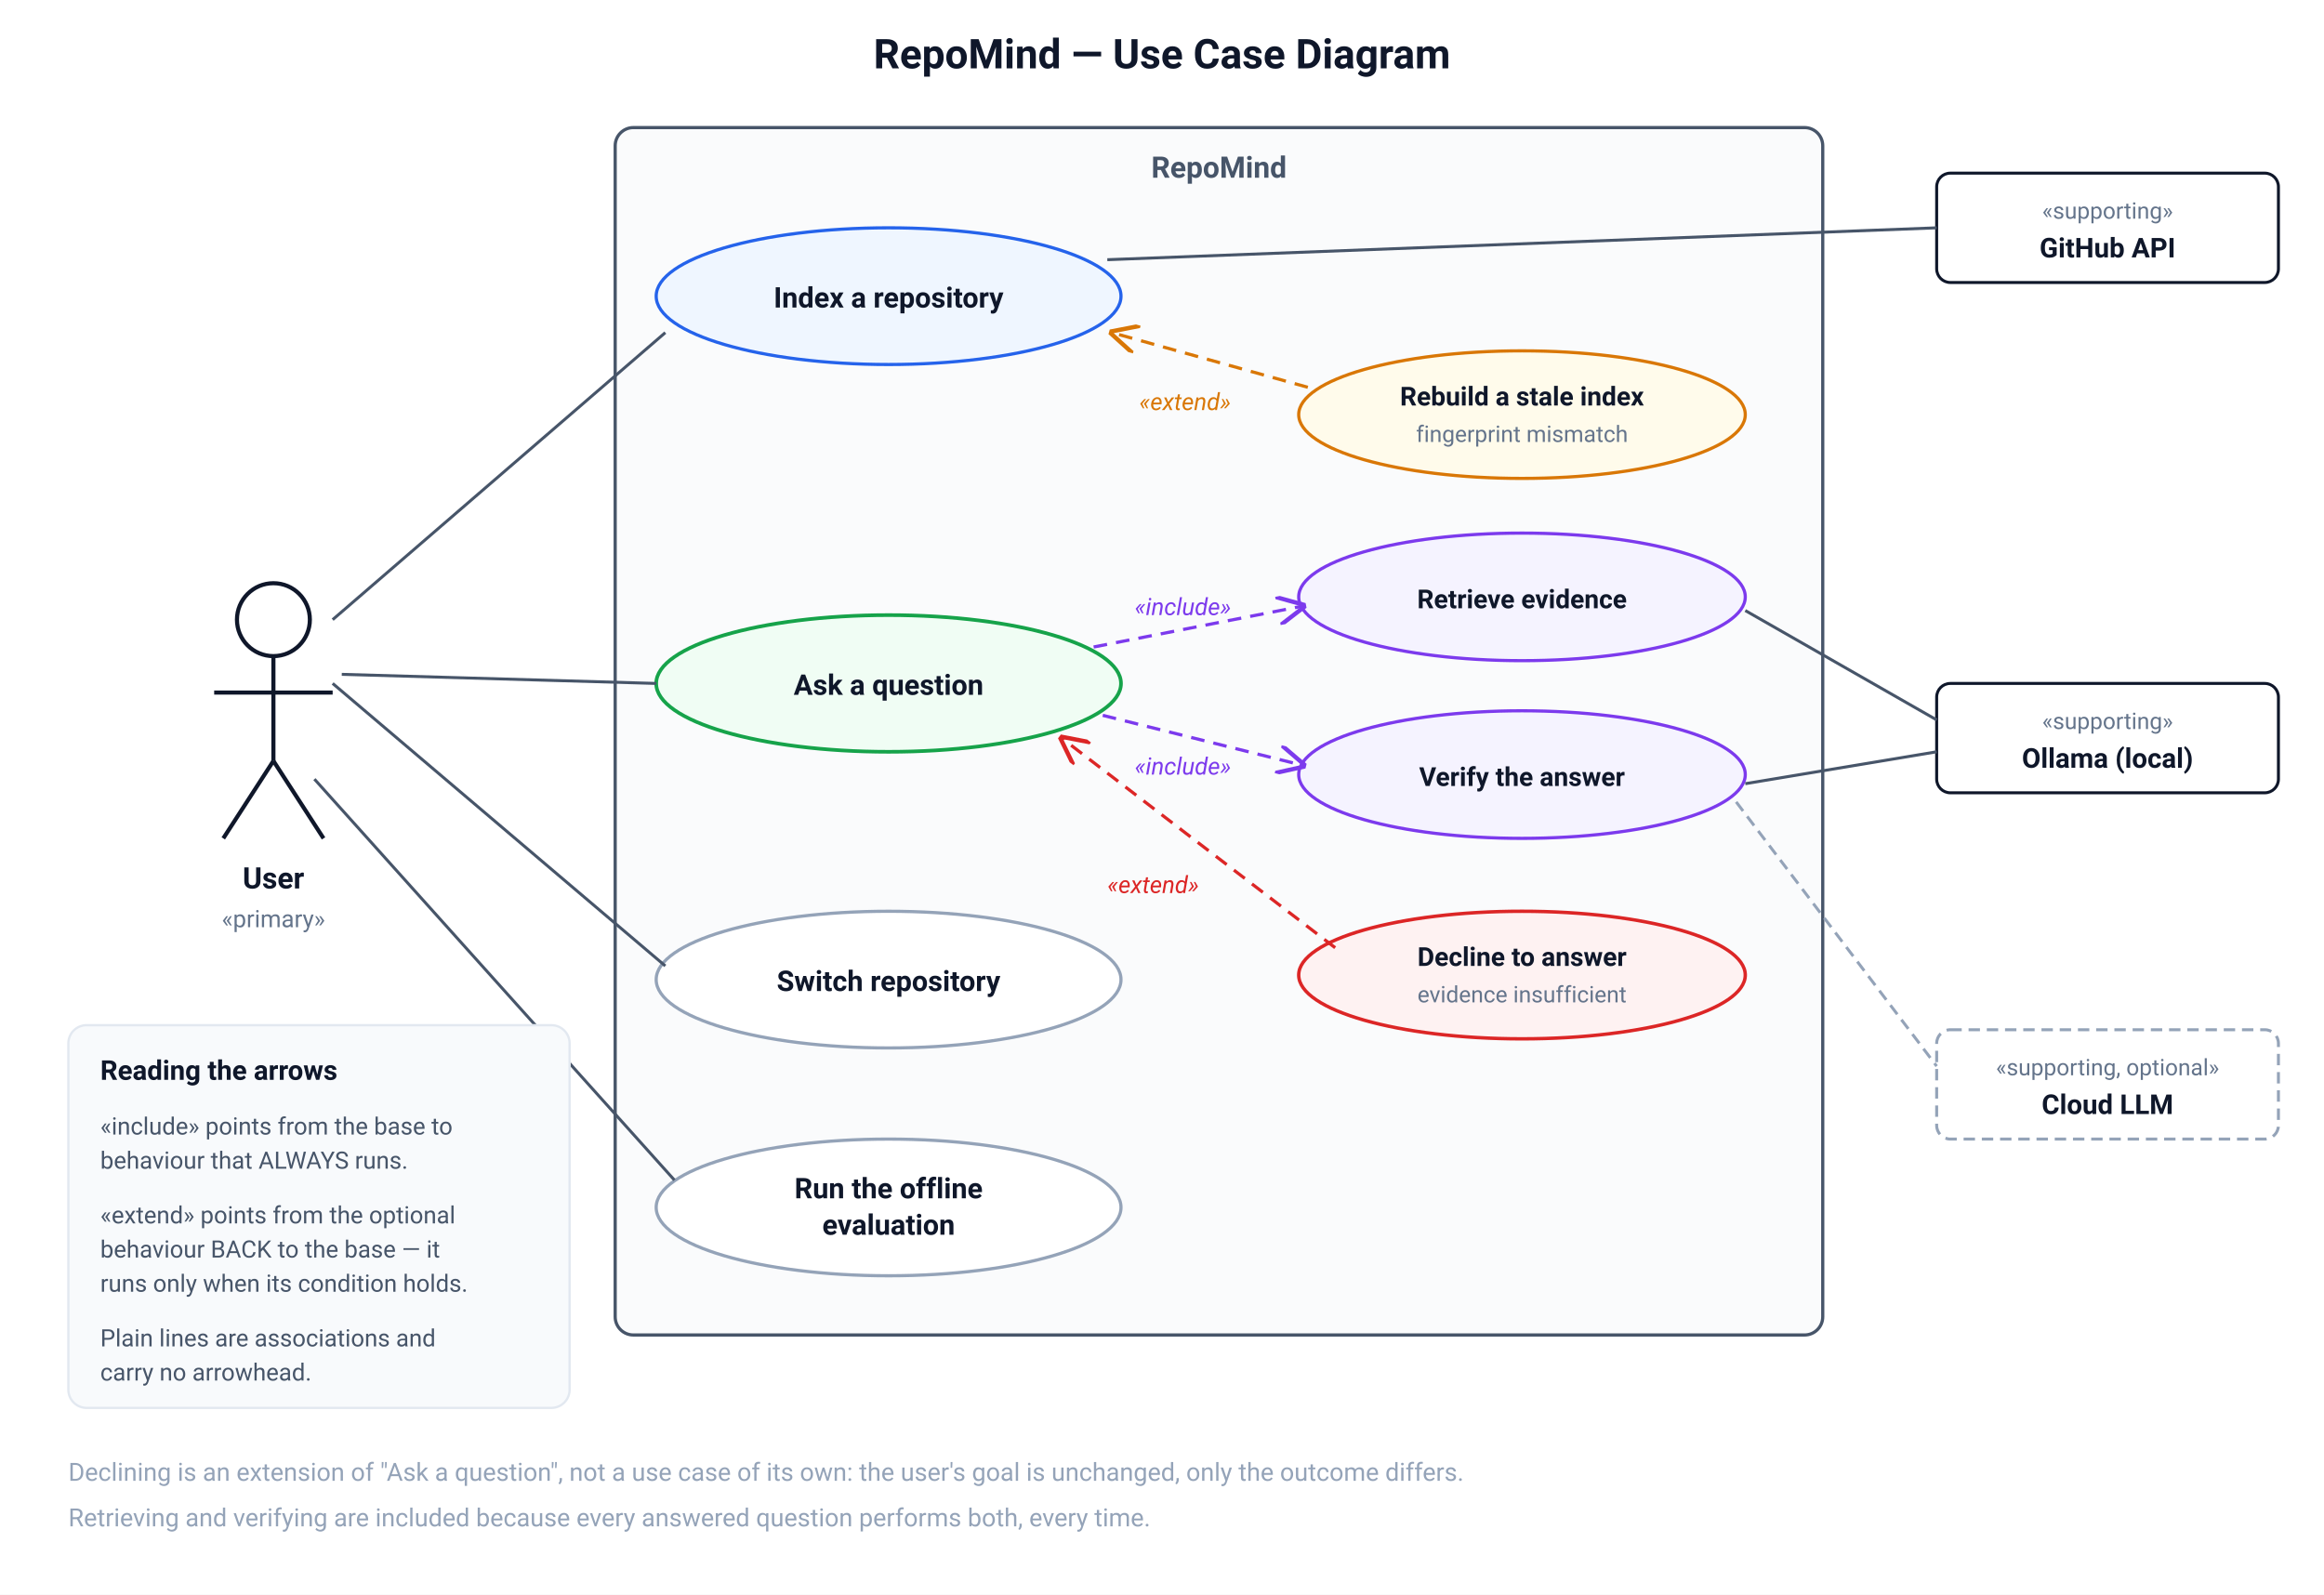
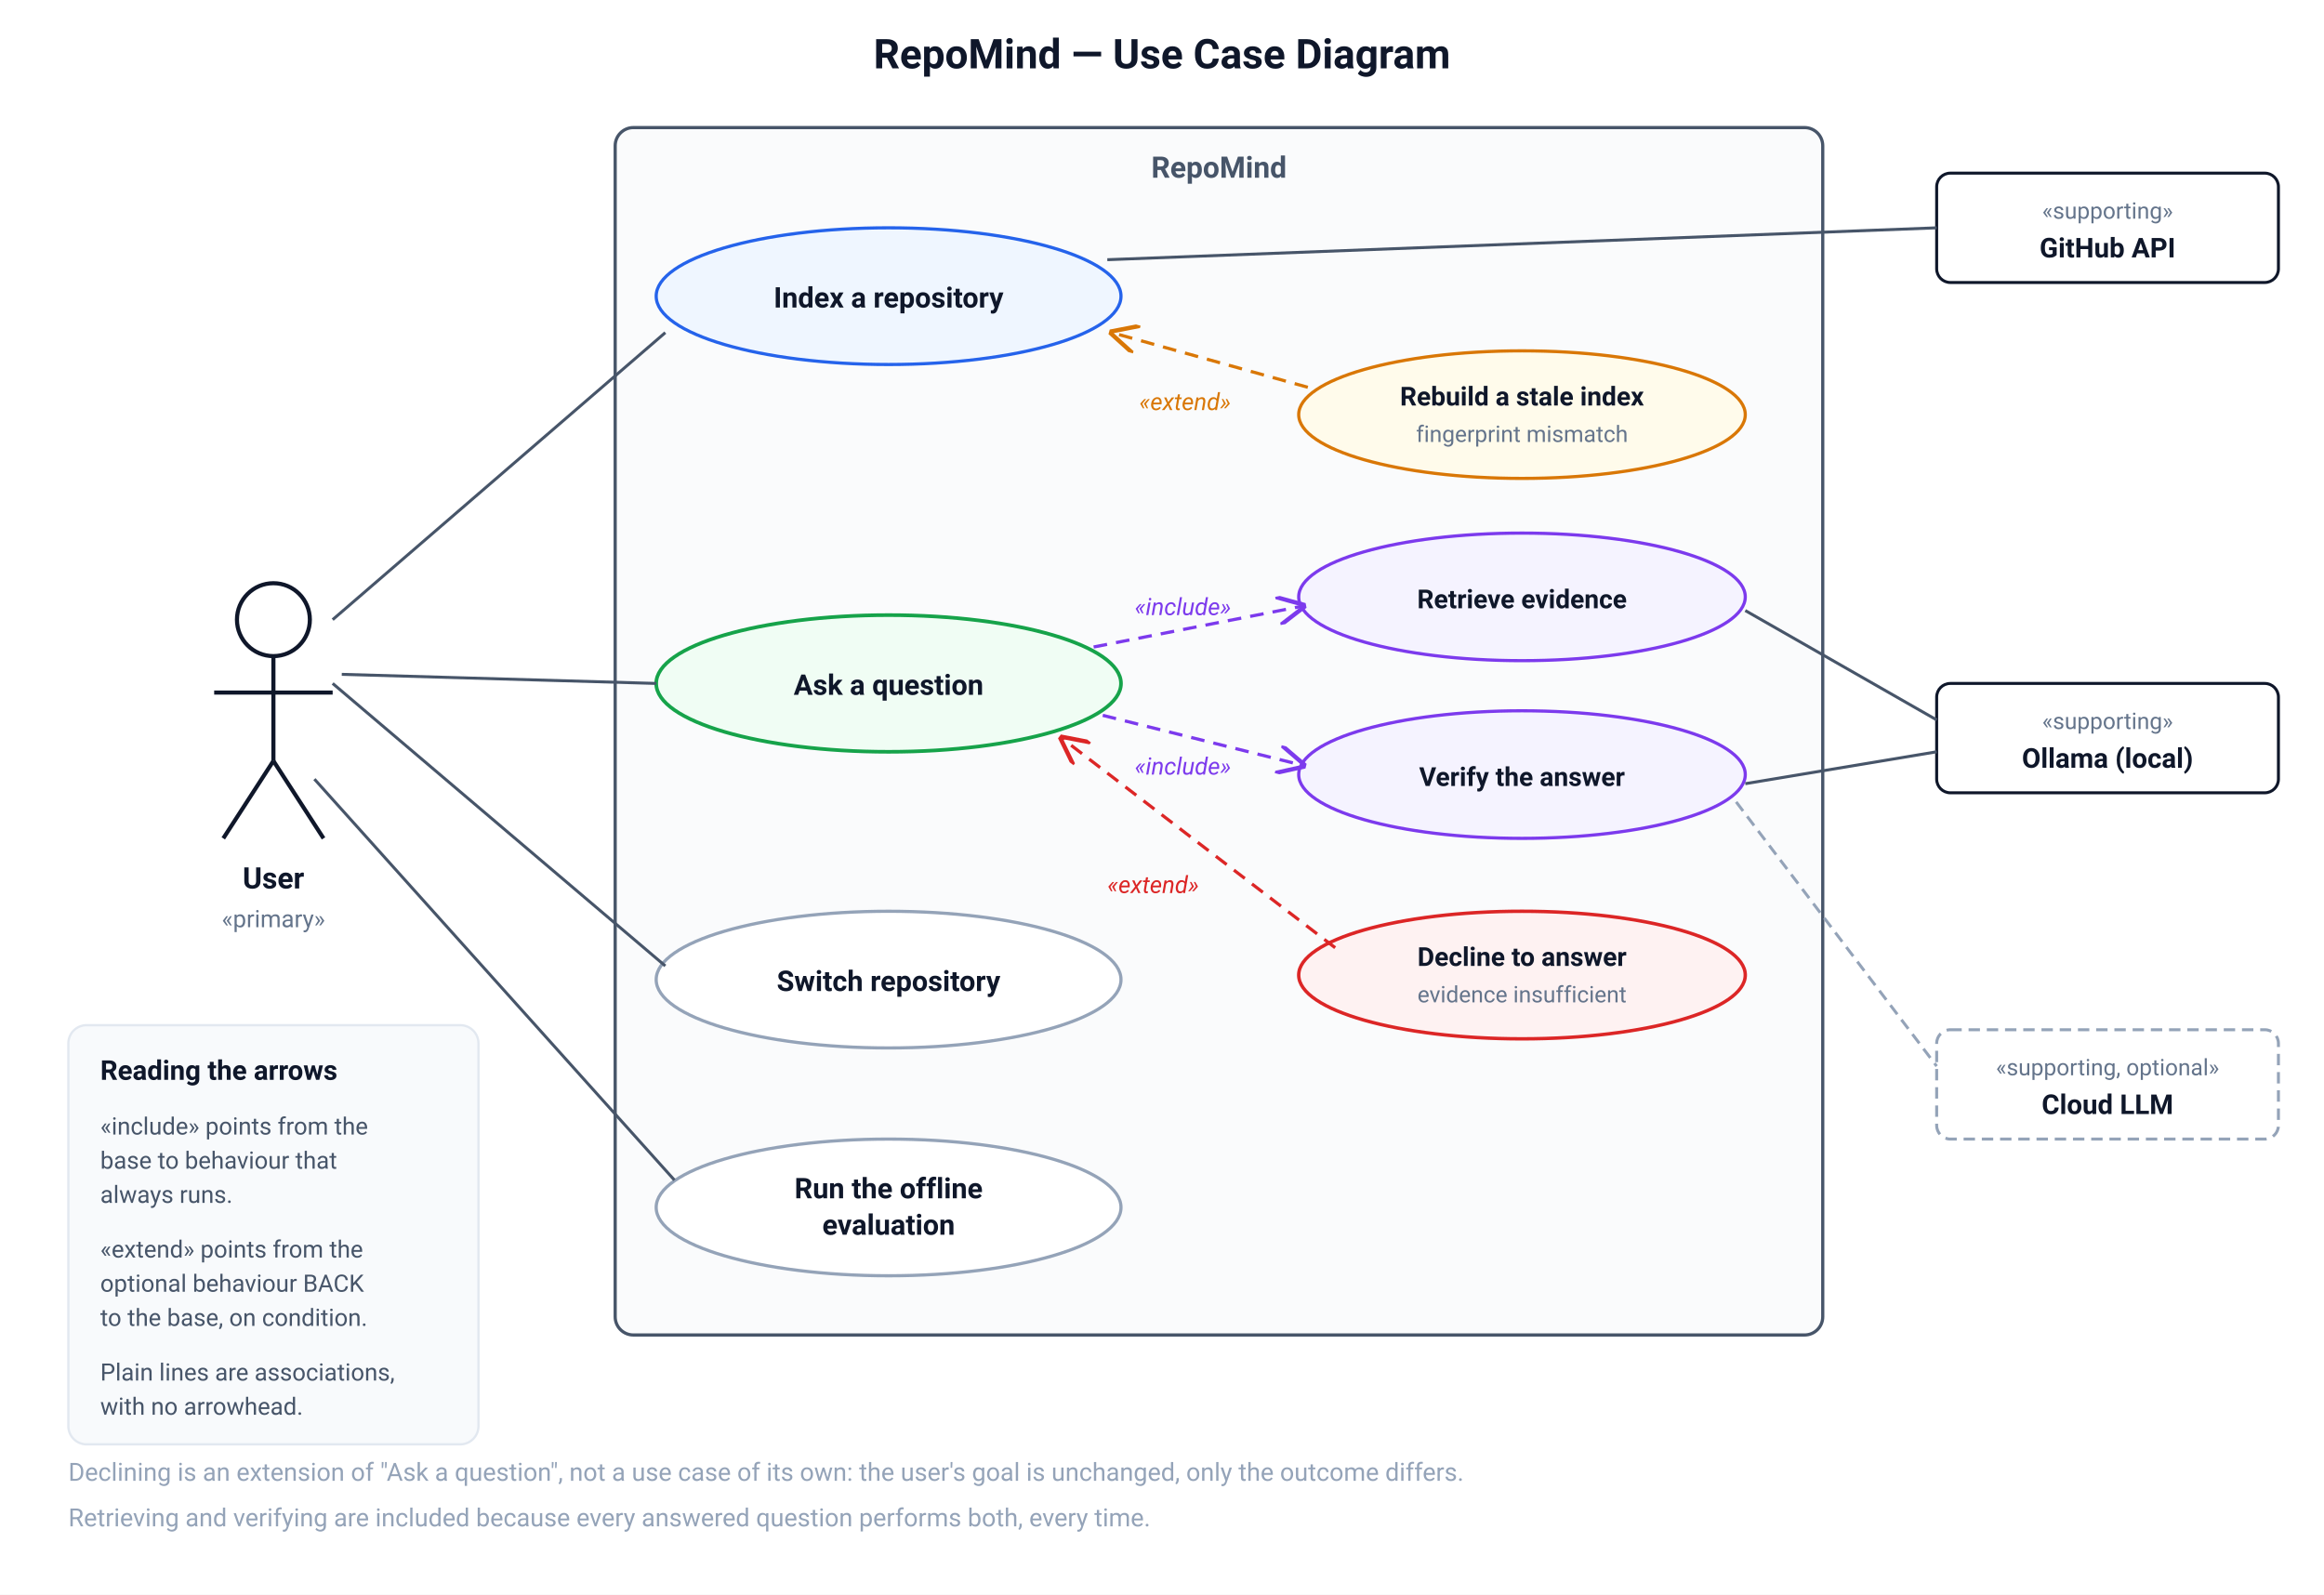
<svg xmlns="http://www.w3.org/2000/svg" viewBox="0 0 1020 700" width="1020" height="700" font-family="system-ui, -apple-system, 'Segoe UI', Roboto, Helvetica, Arial, sans-serif">
  <defs>
    <marker id="inc" viewBox="0 0 10 10" refX="9" refY="5" markerWidth="9" markerHeight="9" orient="auto-start-reverse">
      <path d="M0,0 L10,5 L0,10" fill="none" stroke="#7c3aed" stroke-width="1.5" />
    </marker>
    <marker id="extR" viewBox="0 0 10 10" refX="9" refY="5" markerWidth="9" markerHeight="9" orient="auto-start-reverse">
      <path d="M0,0 L10,5 L0,10" fill="none" stroke="#dc2626" stroke-width="1.5" />
    </marker>
    <marker id="extO" viewBox="0 0 10 10" refX="9" refY="5" markerWidth="9" markerHeight="9" orient="auto-start-reverse">
      <path d="M0,0 L10,5 L0,10" fill="none" stroke="#d97706" stroke-width="1.5" />
    </marker>
  </defs>
  <rect width="1020" height="700" fill="#ffffff" />
  <text x="510" y="30" text-anchor="middle" font-size="18" font-weight="700" fill="#0f172a">RepoMind — Use Case Diagram</text>
  <rect x="270" y="56" width="530" height="530" rx="8" fill="#fafbfc" stroke="#475569" stroke-width="1.4" />
  <text x="535" y="78" text-anchor="middle" font-size="13" font-weight="700" fill="#475569">RepoMind</text>
  <g stroke="#0f172a" stroke-width="1.8" fill="none">
    <circle cx="120" cy="272" r="16" />
    <line x1="120" y1="288" x2="120" y2="334" />
    <line x1="94" y1="304" x2="146" y2="304" />
    <line x1="120" y1="334" x2="98" y2="368" />
    <line x1="120" y1="334" x2="142" y2="368" />
  </g>
  <text x="120" y="390" text-anchor="middle" font-size="13" font-weight="600" fill="#0f172a">User</text>
  <text x="120" y="407" text-anchor="middle" font-size="10.5" fill="#64748b">«primary»</text>
  <rect x="850" y="76" width="150" height="48" rx="6" fill="#fff" stroke="#0f172a" stroke-width="1.3" />
  <text x="925" y="96" text-anchor="middle" font-size="10" fill="#64748b">«supporting»</text>
  <text x="925" y="113" text-anchor="middle" font-size="12" font-weight="600" fill="#0f172a">GitHub API</text>
  <rect x="850" y="300" width="150" height="48" rx="6" fill="#fff" stroke="#0f172a" stroke-width="1.3" />
  <text x="925" y="320" text-anchor="middle" font-size="10" fill="#64748b">«supporting»</text>
  <text x="925" y="337" text-anchor="middle" font-size="12" font-weight="600" fill="#0f172a">Ollama (local)</text>
  <rect x="850" y="452" width="150" height="48" rx="6" fill="#fff" stroke="#94a3b8" stroke-width="1.3" stroke-dasharray="5 3" />
  <text x="925" y="472" text-anchor="middle" font-size="10" fill="#64748b">«supporting, optional»</text>
  <text x="925" y="489" text-anchor="middle" font-size="12" font-weight="600" fill="#0f172a">Cloud LLM</text>
  <ellipse cx="390" cy="130" rx="102" ry="30" fill="#eff6ff" stroke="#2563eb" stroke-width="1.4" />
  <text x="390" y="135" text-anchor="middle" font-size="12.5" font-weight="600" fill="#0f172a">Index a repository</text>
  <ellipse cx="390" cy="300" rx="102" ry="30" fill="#f0fdf4" stroke="#16a34a" stroke-width="1.6" />
  <text x="390" y="305" text-anchor="middle" font-size="12.5" font-weight="600" fill="#0f172a">Ask a question</text>
  <ellipse cx="390" cy="430" rx="102" ry="30" fill="#fff" stroke="#94a3b8" stroke-width="1.4" />
  <text x="390" y="435" text-anchor="middle" font-size="12.5" font-weight="600" fill="#0f172a">Switch repository</text>
  <ellipse cx="390" cy="530" rx="102" ry="30" fill="#fff" stroke="#94a3b8" stroke-width="1.4" />
  <text x="390" y="526" text-anchor="middle" font-size="12.5" font-weight="600" fill="#0f172a">Run the offline</text>
  <text x="390" y="542" text-anchor="middle" font-size="12.5" font-weight="600" fill="#0f172a">evaluation</text>
  <ellipse cx="668" cy="182" rx="98" ry="28" fill="#fffbeb" stroke="#d97706" stroke-width="1.4" />
  <text x="668" y="178" text-anchor="middle" font-size="11.5" font-weight="600" fill="#0f172a">Rebuild a stale index</text>
  <text x="668" y="194" text-anchor="middle" font-size="10" fill="#64748b">fingerprint mismatch</text>
  <ellipse cx="668" cy="262" rx="98" ry="28" fill="#f5f3ff" stroke="#7c3aed" stroke-width="1.4" />
  <text x="668" y="267" text-anchor="middle" font-size="11.5" font-weight="600" fill="#0f172a">Retrieve evidence</text>
  <ellipse cx="668" cy="340" rx="98" ry="28" fill="#f5f3ff" stroke="#7c3aed" stroke-width="1.4" />
  <text x="668" y="345" text-anchor="middle" font-size="11.5" font-weight="600" fill="#0f172a">Verify the answer</text>
  <ellipse cx="668" cy="428" rx="98" ry="28" fill="#fef2f2" stroke="#dc2626" stroke-width="1.5" />
  <text x="668" y="424" text-anchor="middle" font-size="11.5" font-weight="600" fill="#0f172a">Decline to answer</text>
  <text x="668" y="440" text-anchor="middle" font-size="10" fill="#64748b">evidence insufficient</text>
  <g stroke="#475569" stroke-width="1.3">
    <line x1="146" y1="272" x2="292" y2="146" />
    <line x1="150" y1="296" x2="288" y2="300" />
    <line x1="146" y1="300" x2="292" y2="424" />
    <line x1="138" y1="342" x2="296" y2="518" />
    <line x1="486" y1="114" x2="850" y2="100" />
    <line x1="766" y1="268" x2="850" y2="316" />
    <line x1="766" y1="344" x2="850" y2="330" />
  </g>
  <line x1="762" y1="352" x2="850" y2="468" stroke="#94a3b8" stroke-width="1.3" stroke-dasharray="5 3" />
  <g stroke="#7c3aed" stroke-width="1.4" stroke-dasharray="6 4" fill="none">
    <line x1="480" y1="284" x2="572" y2="266" marker-end="url(#inc)" />
    <line x1="484" y1="314" x2="572" y2="336" marker-end="url(#inc)" />
  </g>
  <text x="498" y="270" font-size="10.5" font-style="italic" fill="#7c3aed">«include»</text>
  <text x="498" y="340" font-size="10.5" font-style="italic" fill="#7c3aed">«include»</text>
  <line x1="586" y1="416" x2="466" y2="324" stroke="#dc2626" stroke-width="1.4" stroke-dasharray="6 4" marker-end="url(#extR)" />
  <text x="486" y="392" font-size="10.5" font-style="italic" fill="#dc2626">«extend»</text>
  <line x1="574" y1="170" x2="488" y2="146" stroke="#d97706" stroke-width="1.4" stroke-dasharray="6 4" marker-end="url(#extO)" />
  <text x="500" y="180" font-size="10.5" font-style="italic" fill="#d97706">«extend»</text>
-   <rect x="30" y="450" width="220" height="168" rx="8" fill="#f8fafc" stroke="#e2e8f0" />
+   <rect x="30" y="450" width="180" height="184" rx="8" fill="#f8fafc" stroke="#e2e8f0" />
  <text x="44" y="474" font-size="12" font-weight="700" fill="#0f172a">Reading the arrows</text>
-   <text x="44" y="498" font-size="10.5" fill="#475569">«include» points from the base to</text>
-   <text x="44" y="513" font-size="10.5" fill="#475569">behaviour that ALWAYS runs.</text>
-   <text x="44" y="537" font-size="10.5" fill="#475569">«extend» points from the optional</text>
-   <text x="44" y="552" font-size="10.5" fill="#475569">behaviour BACK to the base — it</text>
-   <text x="44" y="567" font-size="10.5" fill="#475569">runs only when its condition holds.</text>
-   <text x="44" y="591" font-size="10.5" fill="#475569">Plain lines are associations and</text>
-   <text x="44" y="606" font-size="10.5" fill="#475569">carry no arrowhead.</text>
+   <text x="44" y="498" font-size="10.5" fill="#475569">«include» points from the</text>
+   <text x="44" y="513" font-size="10.5" fill="#475569">base to behaviour that</text>
+   <text x="44" y="528" font-size="10.5" fill="#475569">always runs.</text>
+   <text x="44" y="552" font-size="10.5" fill="#475569">«extend» points from the</text>
+   <text x="44" y="567" font-size="10.5" fill="#475569">optional behaviour BACK</text>
+   <text x="44" y="582" font-size="10.5" fill="#475569">to the base, on condition.</text>
+   <text x="44" y="606" font-size="10.5" fill="#475569">Plain lines are associations,</text>
+   <text x="44" y="621" font-size="10.5" fill="#475569">with no arrowhead.</text>
  <text x="30" y="650" font-size="11" fill="#94a3b8">Declining is an extension of "Ask a question", not a use case of its own: the user's goal is unchanged, only the outcome differs.</text>
  <text x="30" y="670" font-size="11" fill="#94a3b8">Retrieving and verifying are included because every answered question performs both, every time.</text>
</svg>
